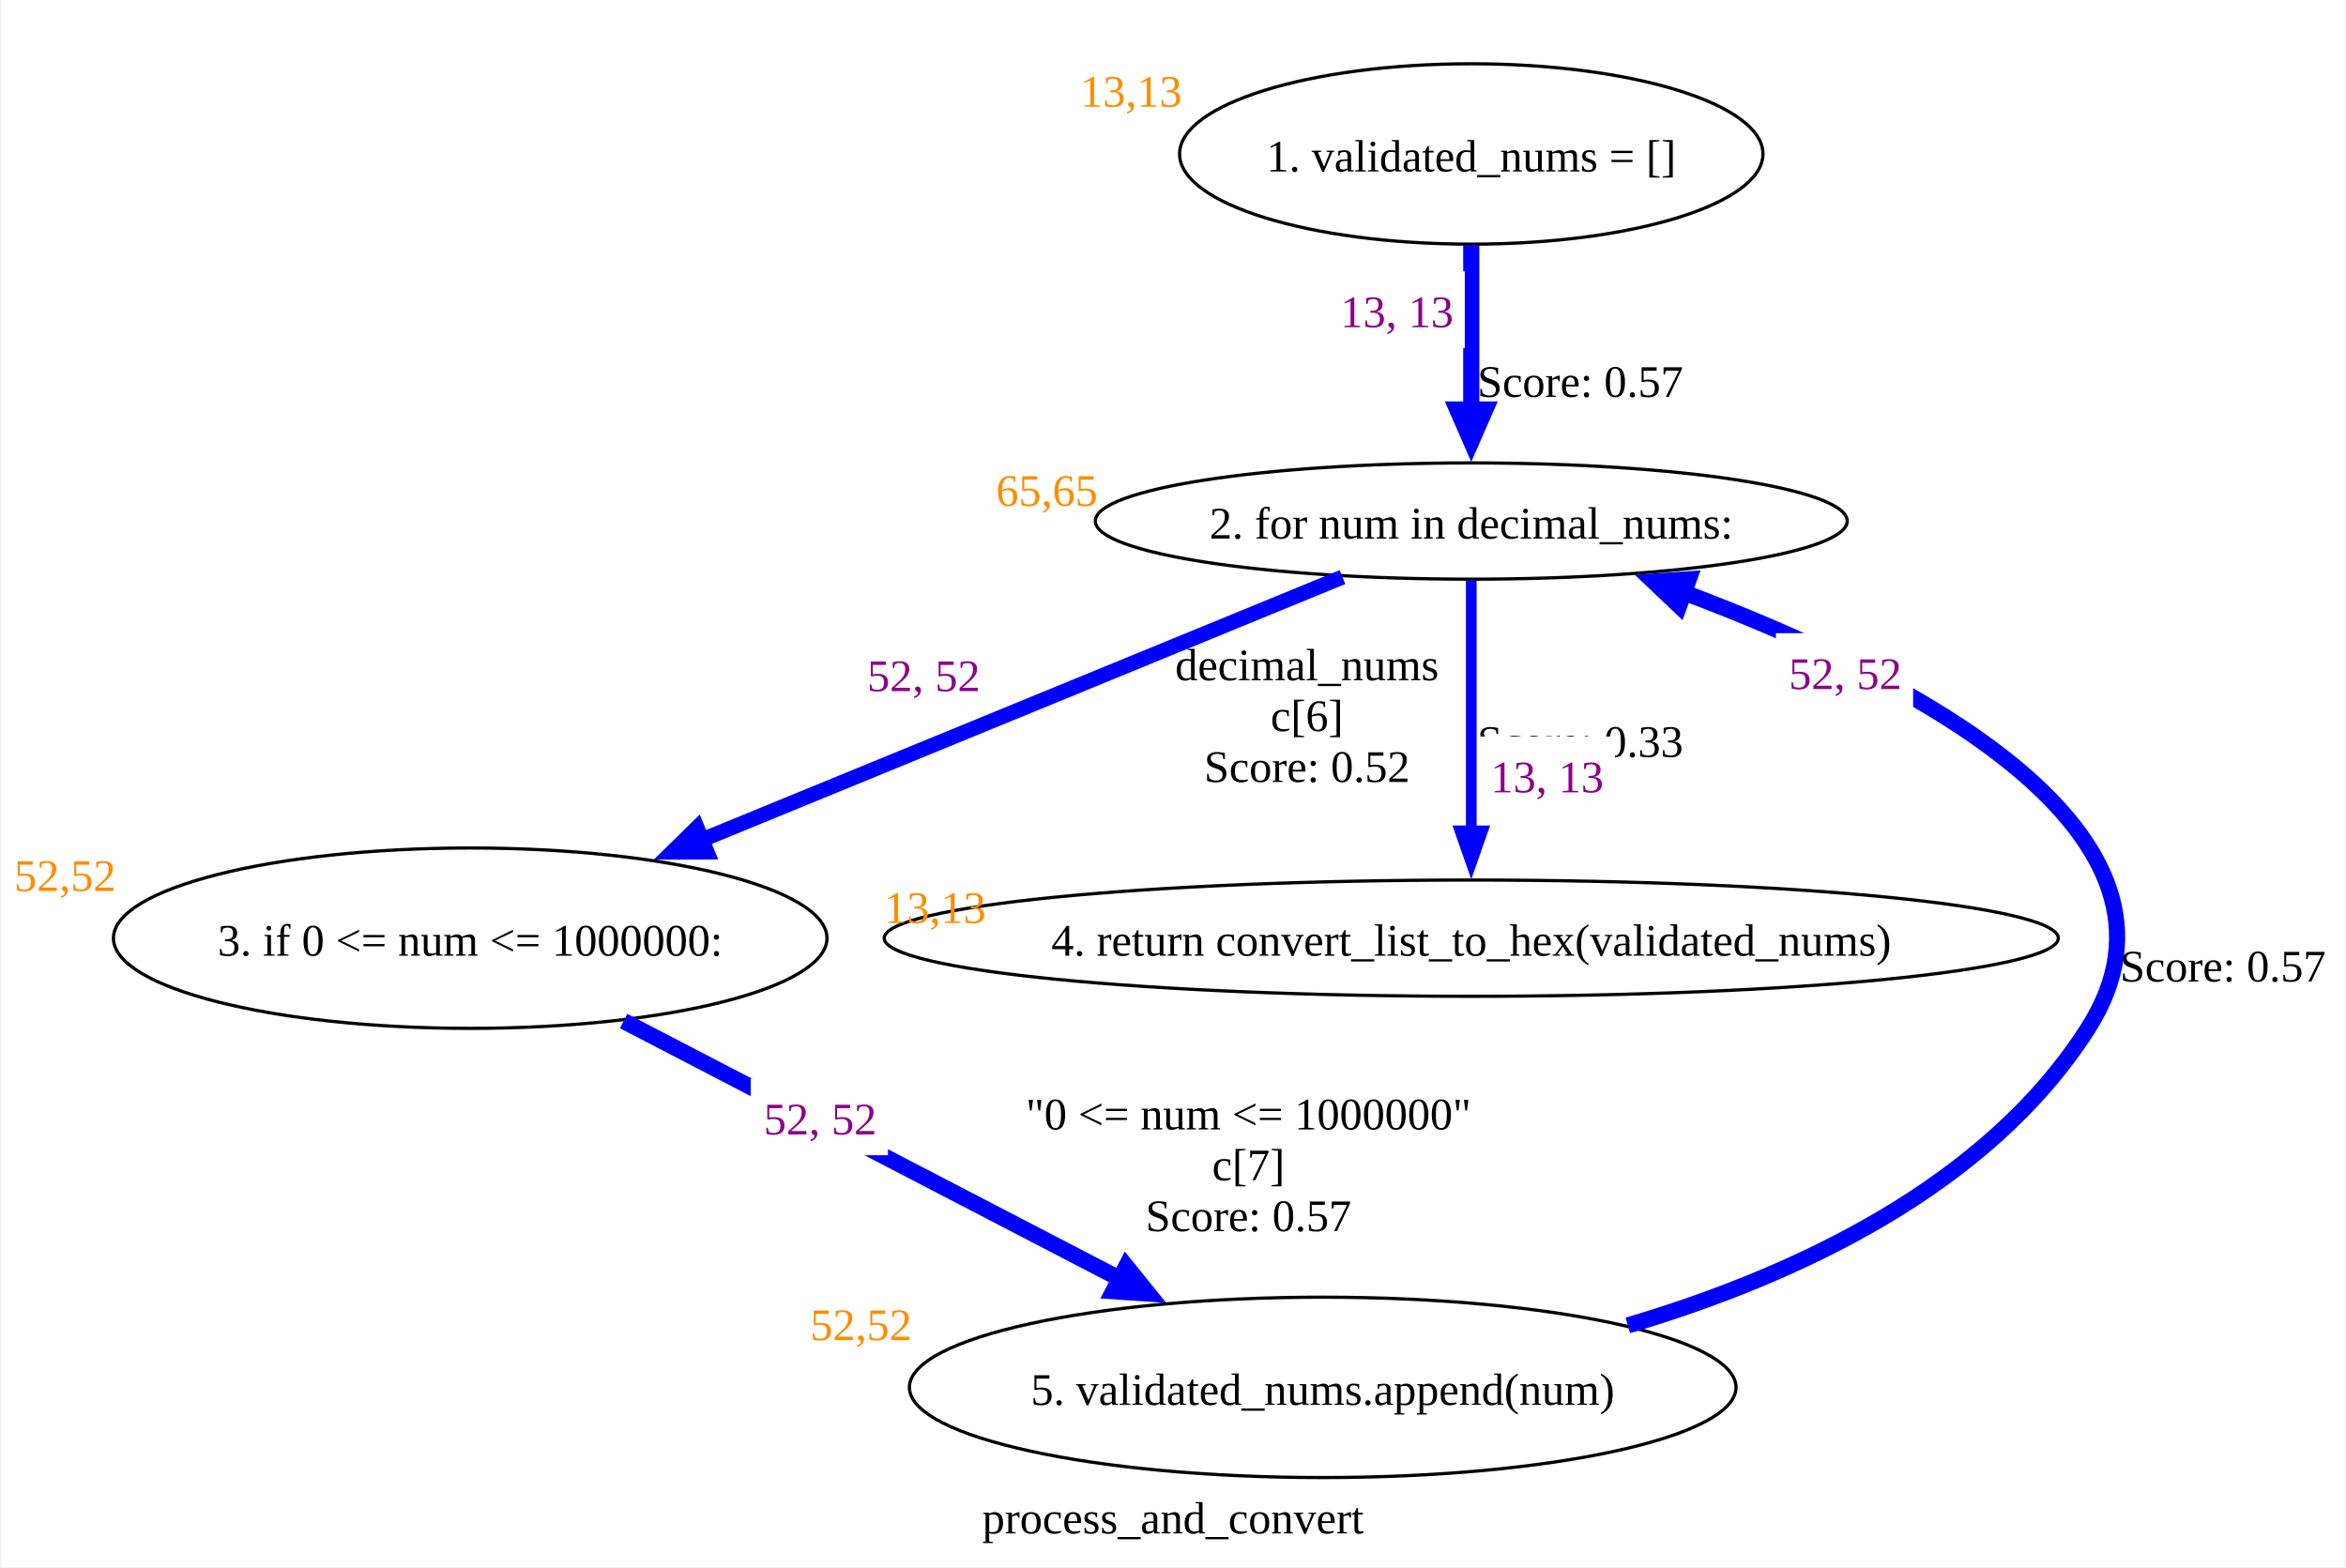
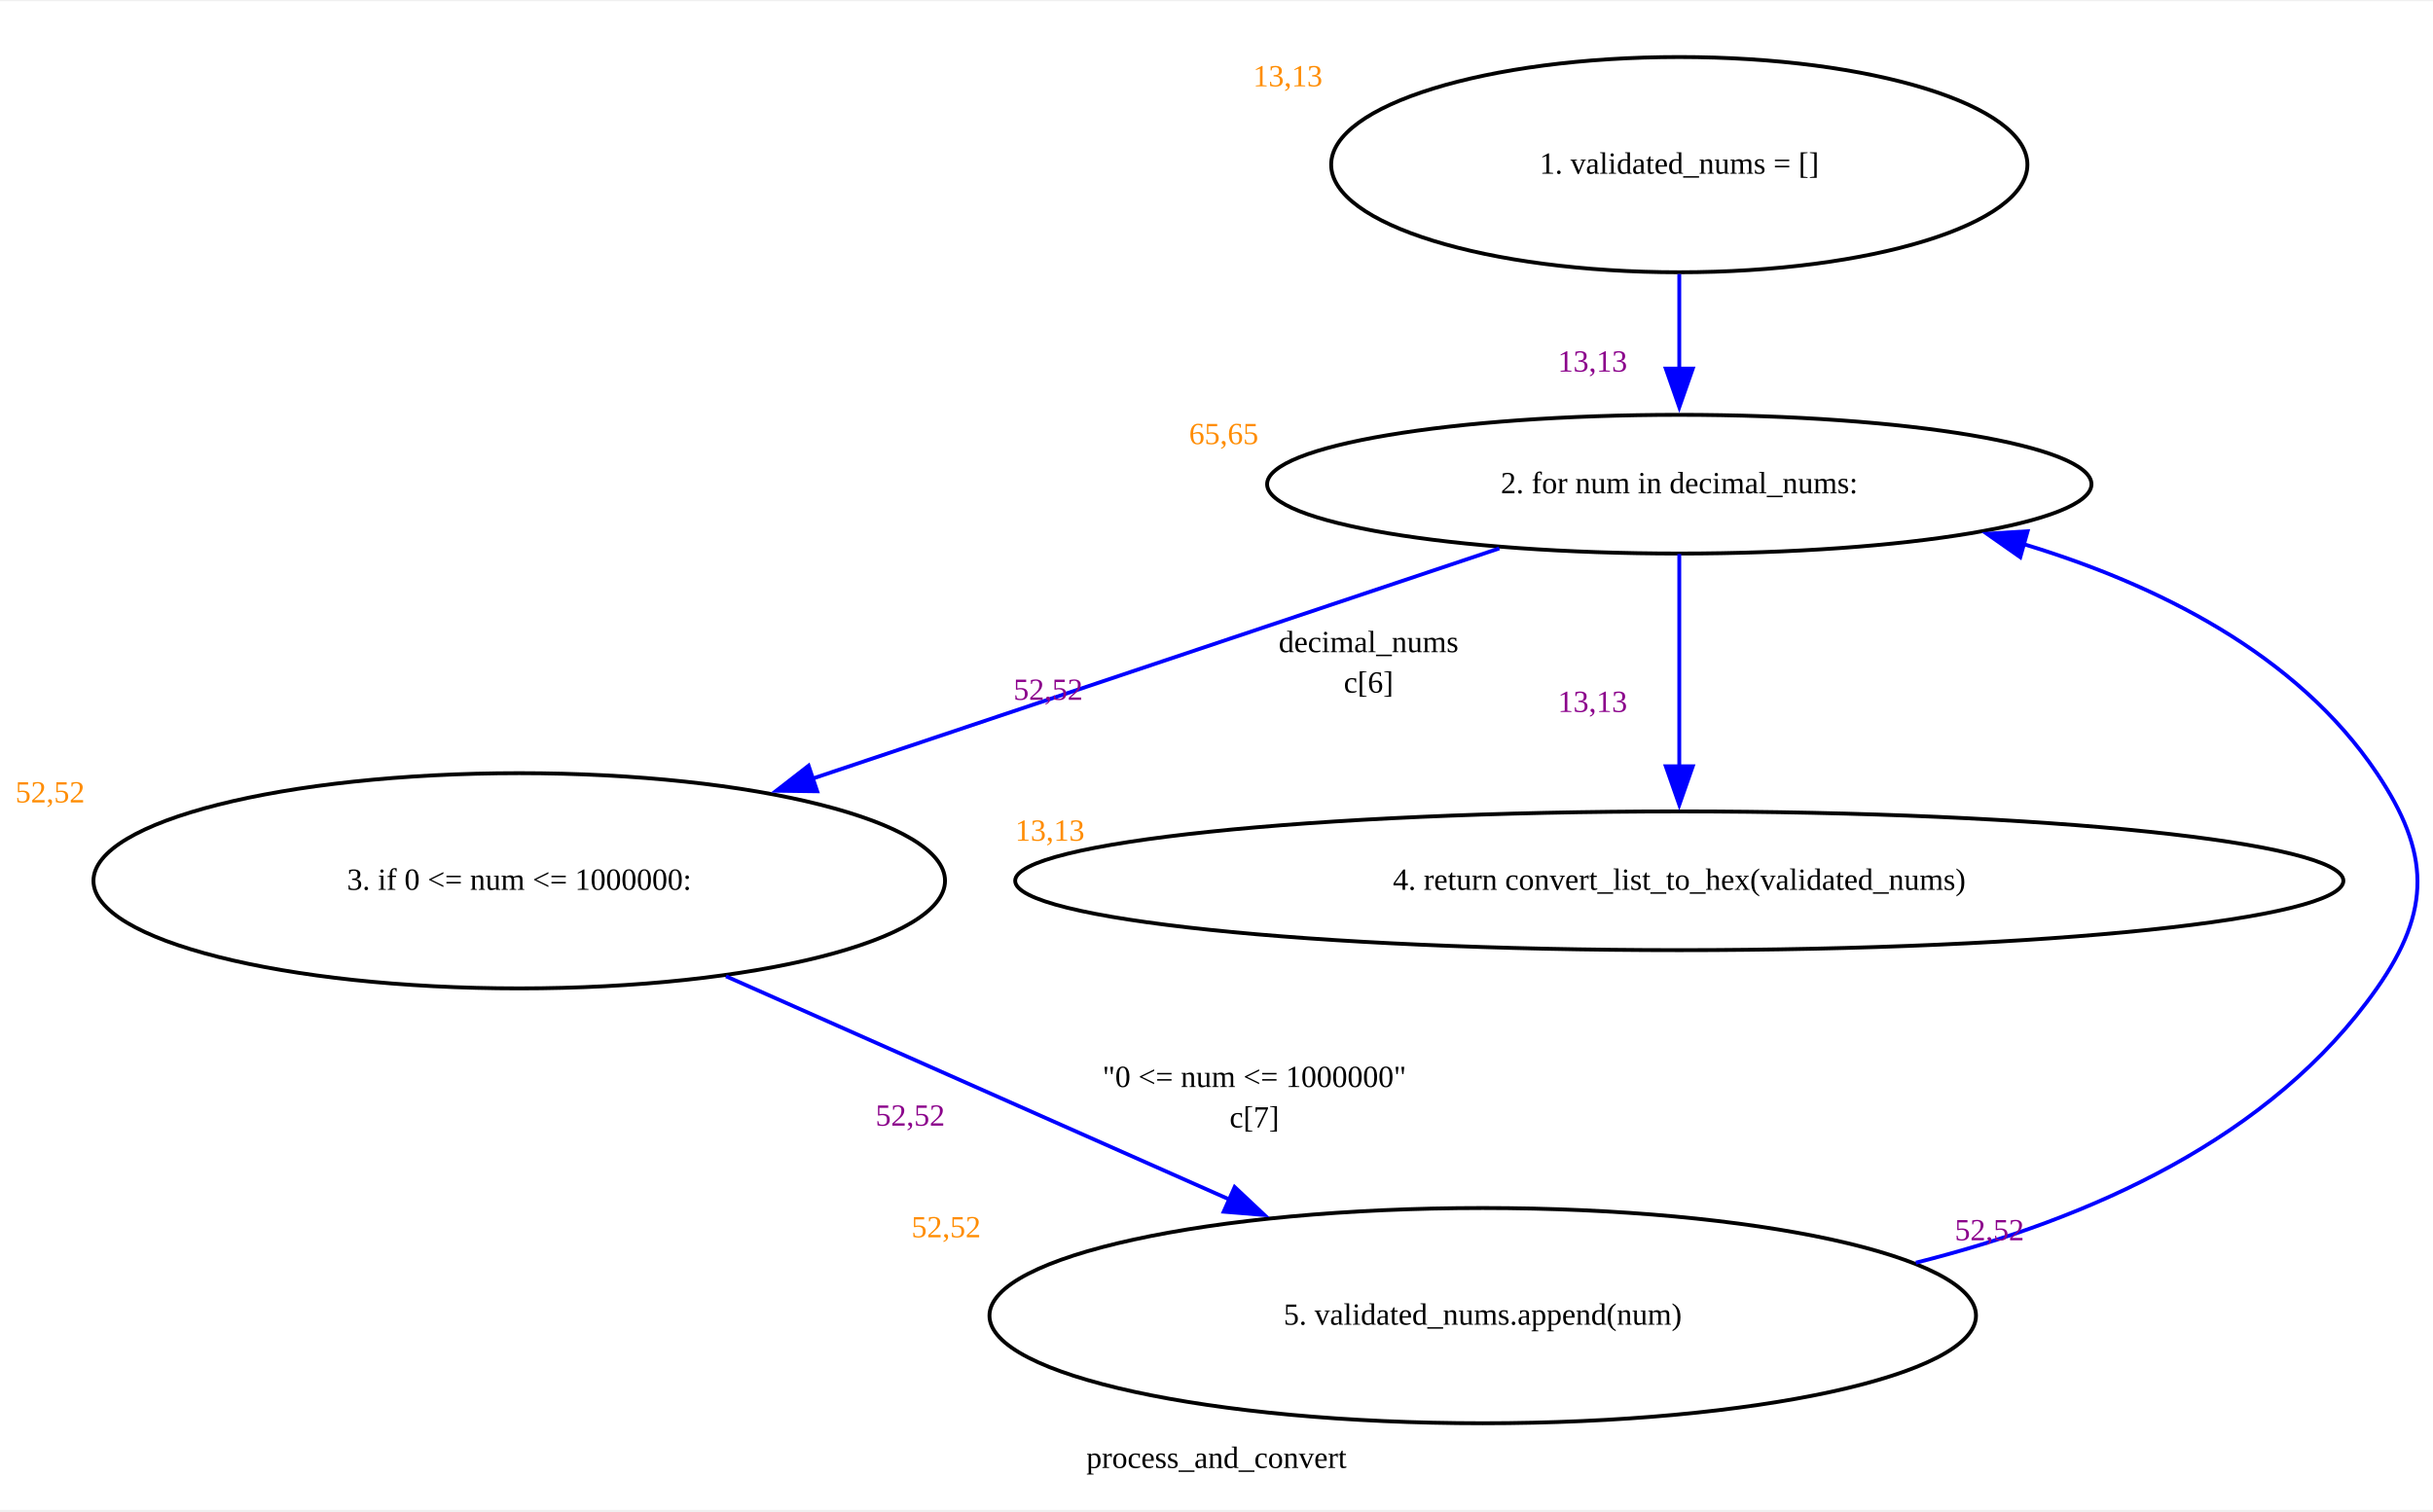
- <svg xmlns="http://www.w3.org/2000/svg" width="726pt" height="485pt" viewBox="0.00 0.00 725.73 485.33">
-   <g id="graph0" class="graph" transform="scale(1 1) rotate(0) translate(4 481.33)">
-     <polygon fill="white" stroke="none" points="-4,4 -4,-481.33 721.73,-481.33 721.73,4 -4,4" />
-     <text text-anchor="middle" x="358.87" y="-6.45" font-family="Times New Roman,serif" font-size="14.00">process_and_convert</text>
+ <svg xmlns="http://www.w3.org/2000/svg" width="631pt" height="392pt" viewBox="0.00 0.00 631.30 391.58">
+   <g id="graph0" class="graph" transform="scale(1 1) rotate(0) translate(4 387.58)">
+     <polygon fill="white" stroke="none" points="-4,4 -4,-387.58 627.3,-387.58 627.3,4 -4,4" />
+     <text text-anchor="middle" x="311.65" y="-6.9" font-family="Times New Roman,serif" font-size="8.00">process_and_convert</text>
    <g id="node1" class="node">
-       <ellipse fill="none" stroke="black" cx="451.23" cy="-433.65" rx="90.33" ry="27.93" />
-       <text text-anchor="middle" x="451.23" y="-428.23" font-family="Times New Roman,serif" font-size="14.00">1. validated_nums = []</text>
-       <text text-anchor="start" x="330.15" y="-448.28" font-family="Times New Roman,serif" font-size="14.00" fill="darkorange">13,13</text>
+       <ellipse fill="none" stroke="black" cx="431.73" cy="-345.15" rx="90.33" ry="27.93" />
+       <text text-anchor="middle" x="431.73" y="-342.8" font-family="Times New Roman,serif" font-size="8.00">1. validated_nums = []</text>
+       <text text-anchor="start" x="321.15" y="-365.48" font-family="Times New Roman,serif" font-size="8.00" fill="darkorange">13,13</text>
    </g>
    <g id="node2" class="node">
-       <ellipse fill="none" stroke="black" cx="451.23" cy="-319.97" rx="116.43" ry="18" />
-       <text text-anchor="middle" x="451.23" y="-314.55" font-family="Times New Roman,serif" font-size="14.00">2. for num in decimal_nums:</text>
-       <text text-anchor="start" x="304.05" y="-324.67" font-family="Times New Roman,serif" font-size="14.00" fill="darkorange">65,65</text>
+       <ellipse fill="none" stroke="black" cx="431.73" cy="-262.22" rx="106.95" ry="18" />
+       <text text-anchor="middle" x="431.73" y="-259.87" font-family="Times New Roman,serif" font-size="8.00">2. for num in decimal_nums:</text>
+       <text text-anchor="start" x="304.53" y="-272.62" font-family="Times New Roman,serif" font-size="8.00" fill="darkorange">65,65</text>
    </g>
    <g id="edge1" class="edge">
-       <path fill="none" stroke="blue" stroke-width="5" d="M451.23,-405.33C451.23,-389.97 451.23,-370.66 451.23,-354.4" />
-       <polygon fill="blue" stroke="blue" stroke-width="5" points="455.61,-354.52 451.23,-344.52 446.86,-354.52 455.61,-354.52" />
-       <text text-anchor="middle" x="484.98" y="-358.42" font-family="Times New Roman,serif" font-size="14.00"> Score: 0.57</text>
-       <polygon fill="white" stroke="none" points="406.73,-373.56 406.73,-397.31 449.23,-397.31 449.23,-373.56 406.73,-373.56" />
-       <text text-anchor="start" x="410.73" y="-380.01" font-family="Times New Roman,serif" font-size="14.00" fill="darkmagenta">13, 13</text>
+       <path fill="none" stroke="blue" d="M431.73,-316.75C431.73,-308.84 431.73,-300.17 431.73,-292.16" />
+       <polygon fill="blue" stroke="blue" points="435.23,-292.21 431.73,-282.21 428.23,-292.21 435.23,-292.21" />
+       <text text-anchor="start" x="400.23" y="-291.44" font-family="Times New Roman,serif" font-size="8.00" fill="darkmagenta">  13,13   </text>
    </g>
    <g id="node3" class="node">
-       <ellipse fill="none" stroke="black" cx="141.23" cy="-190.79" rx="110.48" ry="27.93" />
-       <text text-anchor="middle" x="141.23" y="-185.37" font-family="Times New Roman,serif" font-size="14.00">3. if 0 &lt;= num &lt;= 1000000:</text>
-       <text text-anchor="start" x="0" y="-205.42" font-family="Times New Roman,serif" font-size="14.00" fill="darkorange">52,52</text>
+       <ellipse fill="none" stroke="black" cx="130.73" cy="-159.29" rx="110.48" ry="27.93" />
+       <text text-anchor="middle" x="130.73" y="-156.94" font-family="Times New Roman,serif" font-size="8.00">3. if 0 &lt;= num &lt;= 1000000:</text>
+       <text text-anchor="start" x="0" y="-179.62" font-family="Times New Roman,serif" font-size="8.00" fill="darkorange">52,52</text>
    </g>
    <g id="edge2" class="edge">
-       <path fill="none" stroke="blue" stroke-width="4.65" d="M411.34,-302.61C361.26,-282.06 274.45,-246.45 212.77,-221.14" />
-       <polygon fill="blue" stroke="blue" stroke-width="4.65" points="214.57,-217.48 203.77,-217.45 211.48,-225.01 214.57,-217.48" />
-       <text text-anchor="middle" x="400.36" y="-270.67" font-family="Times New Roman,serif" font-size="14.00">decimal_nums</text>
-       <text text-anchor="middle" x="400.36" y="-254.92" font-family="Times New Roman,serif" font-size="14.00">c[6]</text>
-       <text text-anchor="middle" x="400.36" y="-239.17" font-family="Times New Roman,serif" font-size="14.00"> Score: 0.52</text>
-       <polygon fill="white" stroke="none" points="260.16,-260.84 260.16,-284.59 302.66,-284.59 302.66,-260.84 260.16,-260.84" />
-       <text text-anchor="start" x="264.16" y="-267.29" font-family="Times New Roman,serif" font-size="14.00" fill="darkmagenta">52, 52</text>
+       <path fill="none" stroke="blue" d="M385.03,-245.56C337.41,-229.59 262.75,-204.56 206.62,-185.74" />
+       <polygon fill="blue" stroke="blue" points="208.04,-182.52 197.44,-182.66 205.81,-189.16 208.04,-182.52" />
+       <text text-anchor="middle" x="351.11" y="-218.62" font-family="Times New Roman,serif" font-size="8.00">decimal_nums</text>
+       <text text-anchor="middle" x="351.11" y="-208.12" font-family="Times New Roman,serif" font-size="8.00">c[6]</text>
+       <text text-anchor="start" x="258.97" y="-206.25" font-family="Times New Roman,serif" font-size="8.00" fill="darkmagenta">  52,52   </text>
    </g>
    <g id="node4" class="node">
-       <ellipse fill="none" stroke="black" cx="451.23" cy="-190.79" rx="181.8" ry="18" />
-       <text text-anchor="middle" x="451.23" y="-185.37" font-family="Times New Roman,serif" font-size="14.00">4. return convert_list_to_hex(validated_nums)</text>
-       <text text-anchor="start" x="269.43" y="-195.49" font-family="Times New Roman,serif" font-size="14.00" fill="darkorange">13,13</text>
+       <ellipse fill="none" stroke="black" cx="431.73" cy="-159.29" rx="172.32" ry="18" />
+       <text text-anchor="middle" x="431.73" y="-156.94" font-family="Times New Roman,serif" font-size="8.00">4. return convert_list_to_hex(validated_nums)</text>
+       <text text-anchor="start" x="259.41" y="-169.69" font-family="Times New Roman,serif" font-size="8.00" fill="darkorange">13,13</text>
    </g>
    <g id="edge3" class="edge">
-       <path fill="none" stroke="blue" stroke-width="3.32" d="M451.23,-301.56C451.23,-281.58 451.23,-248.41 451.23,-223.75" />
-       <polygon fill="blue" stroke="blue" stroke-width="3.32" points="454.73,-224.02 451.23,-214.02 447.73,-224.02 454.73,-224.02" />
-       <text text-anchor="middle" x="484.98" y="-246.92" font-family="Times New Roman,serif" font-size="14.00"> Score: 0.33</text>
-       <polygon fill="white" stroke="none" points="453.23,-229.5 453.23,-253.25 495.73,-253.25 495.73,-229.5 453.23,-229.5" />
-       <text text-anchor="start" x="457.23" y="-235.95" font-family="Times New Roman,serif" font-size="14.00" fill="darkmagenta">13, 13</text>
+       <path fill="none" stroke="blue" d="M431.73,-244.1C431.73,-229.02 431.73,-206.75 431.73,-188.96" />
+       <polygon fill="blue" stroke="blue" points="435.23,-189.01 431.73,-179.01 428.23,-189.01 435.23,-189.01" />
+       <text text-anchor="start" x="400.23" y="-203.11" font-family="Times New Roman,serif" font-size="8.00" fill="darkmagenta">  13,13   </text>
    </g>
    <g id="node5" class="node">
-       <ellipse fill="none" stroke="black" cx="405.23" cy="-51.68" rx="127.99" ry="27.93" />
-       <text text-anchor="middle" x="405.23" y="-46.26" font-family="Times New Roman,serif" font-size="14.00">5. validated_nums.append(num)</text>
-       <text text-anchor="start" x="246.5" y="-66.31" font-family="Times New Roman,serif" font-size="14.00" fill="darkorange">52,52</text>
+       <ellipse fill="none" stroke="black" cx="380.73" cy="-46.43" rx="127.99" ry="27.93" />
+       <text text-anchor="middle" x="380.73" y="-44.08" font-family="Times New Roman,serif" font-size="8.00">5. validated_nums.append(num)</text>
+       <text text-anchor="start" x="232.5" y="-66.76" font-family="Times New Roman,serif" font-size="8.00" fill="darkorange">52,52</text>
    </g>
    <g id="edge4" class="edge">
-       <path fill="none" stroke="blue" stroke-width="5" d="M188.74,-165.12C231.7,-142.81 295.25,-109.8 342.4,-85.31" />
-       <polygon fill="blue" stroke="blue" stroke-width="5" points="344.38,-89.22 351.24,-80.72 340.35,-81.45 344.38,-89.22" />
-       <text text-anchor="middle" x="382.23" y="-131.56" font-family="Times New Roman,serif" font-size="14.00">"0 &lt;= num &lt;= 1000000"</text>
-       <text text-anchor="middle" x="382.23" y="-115.81" font-family="Times New Roman,serif" font-size="14.00">c[7]</text>
-       <text text-anchor="middle" x="382.23" y="-100.06" font-family="Times New Roman,serif" font-size="14.00"> Score: 0.57</text>
-       <polygon fill="white" stroke="none" points="228.1,-123.57 228.1,-147.32 270.6,-147.32 270.6,-123.57 228.1,-123.57" />
-       <text text-anchor="start" x="232.1" y="-130.02" font-family="Times New Roman,serif" font-size="14.00" fill="darkmagenta">52, 52</text>
+       <path fill="none" stroke="blue" d="M184.37,-134.51C222.64,-117.54 274.34,-94.61 315.09,-76.54" />
+       <polygon fill="blue" stroke="blue" points="316.36,-79.81 324.08,-72.55 313.52,-73.41 316.36,-79.81" />
+       <text text-anchor="middle" x="321.48" y="-105.76" font-family="Times New Roman,serif" font-size="8.00">"0 &lt;= num &lt;= 1000000"</text>
+       <text text-anchor="middle" x="321.48" y="-95.26" font-family="Times New Roman,serif" font-size="8.00">c[7]</text>
+       <text text-anchor="start" x="223.18" y="-95.73" font-family="Times New Roman,serif" font-size="8.00" fill="darkmagenta">  52,52   </text>
    </g>
    <g id="edge5" class="edge">
-       <path fill="none" stroke="blue" stroke-width="5" d="M499.71,-70.87C551.29,-86.14 610.88,-113.7 642.23,-162.86 680.94,-223.53 586.53,-271.82 517.09,-297.84" />
-       <polygon fill="blue" stroke="blue" stroke-width="5" points="515.61,-293.72 507.7,-301.23 518.59,-301.95 515.61,-293.72" />
-       <text text-anchor="middle" x="683.98" y="-177.37" font-family="Times New Roman,serif" font-size="14.00"> Score: 0.57</text>
-       <polygon fill="white" stroke="none" points="545.56,-261.49 545.56,-285.24 588.06,-285.24 588.06,-261.49 545.56,-261.49" />
-       <text text-anchor="start" x="549.56" y="-267.94" font-family="Times New Roman,serif" font-size="14.00" fill="darkmagenta">52, 52</text>
+       <path fill="none" stroke="blue" d="M493.12,-60.17C537.97,-71.4 585.36,-92.35 612.73,-131.36 626.99,-151.68 626.57,-166.61 612.73,-187.22 591.9,-218.26 555.5,-236.28 520.78,-246.75" />
+       <polygon fill="blue" stroke="blue" points="520.21,-243.27 511.54,-249.35 522.11,-250.01 520.21,-243.27" />
+       <text text-anchor="start" x="503.21" y="-65.99" font-family="Times New Roman,serif" font-size="8.00" fill="darkmagenta">  52,52   </text>
    </g>
  </g>
</svg>
